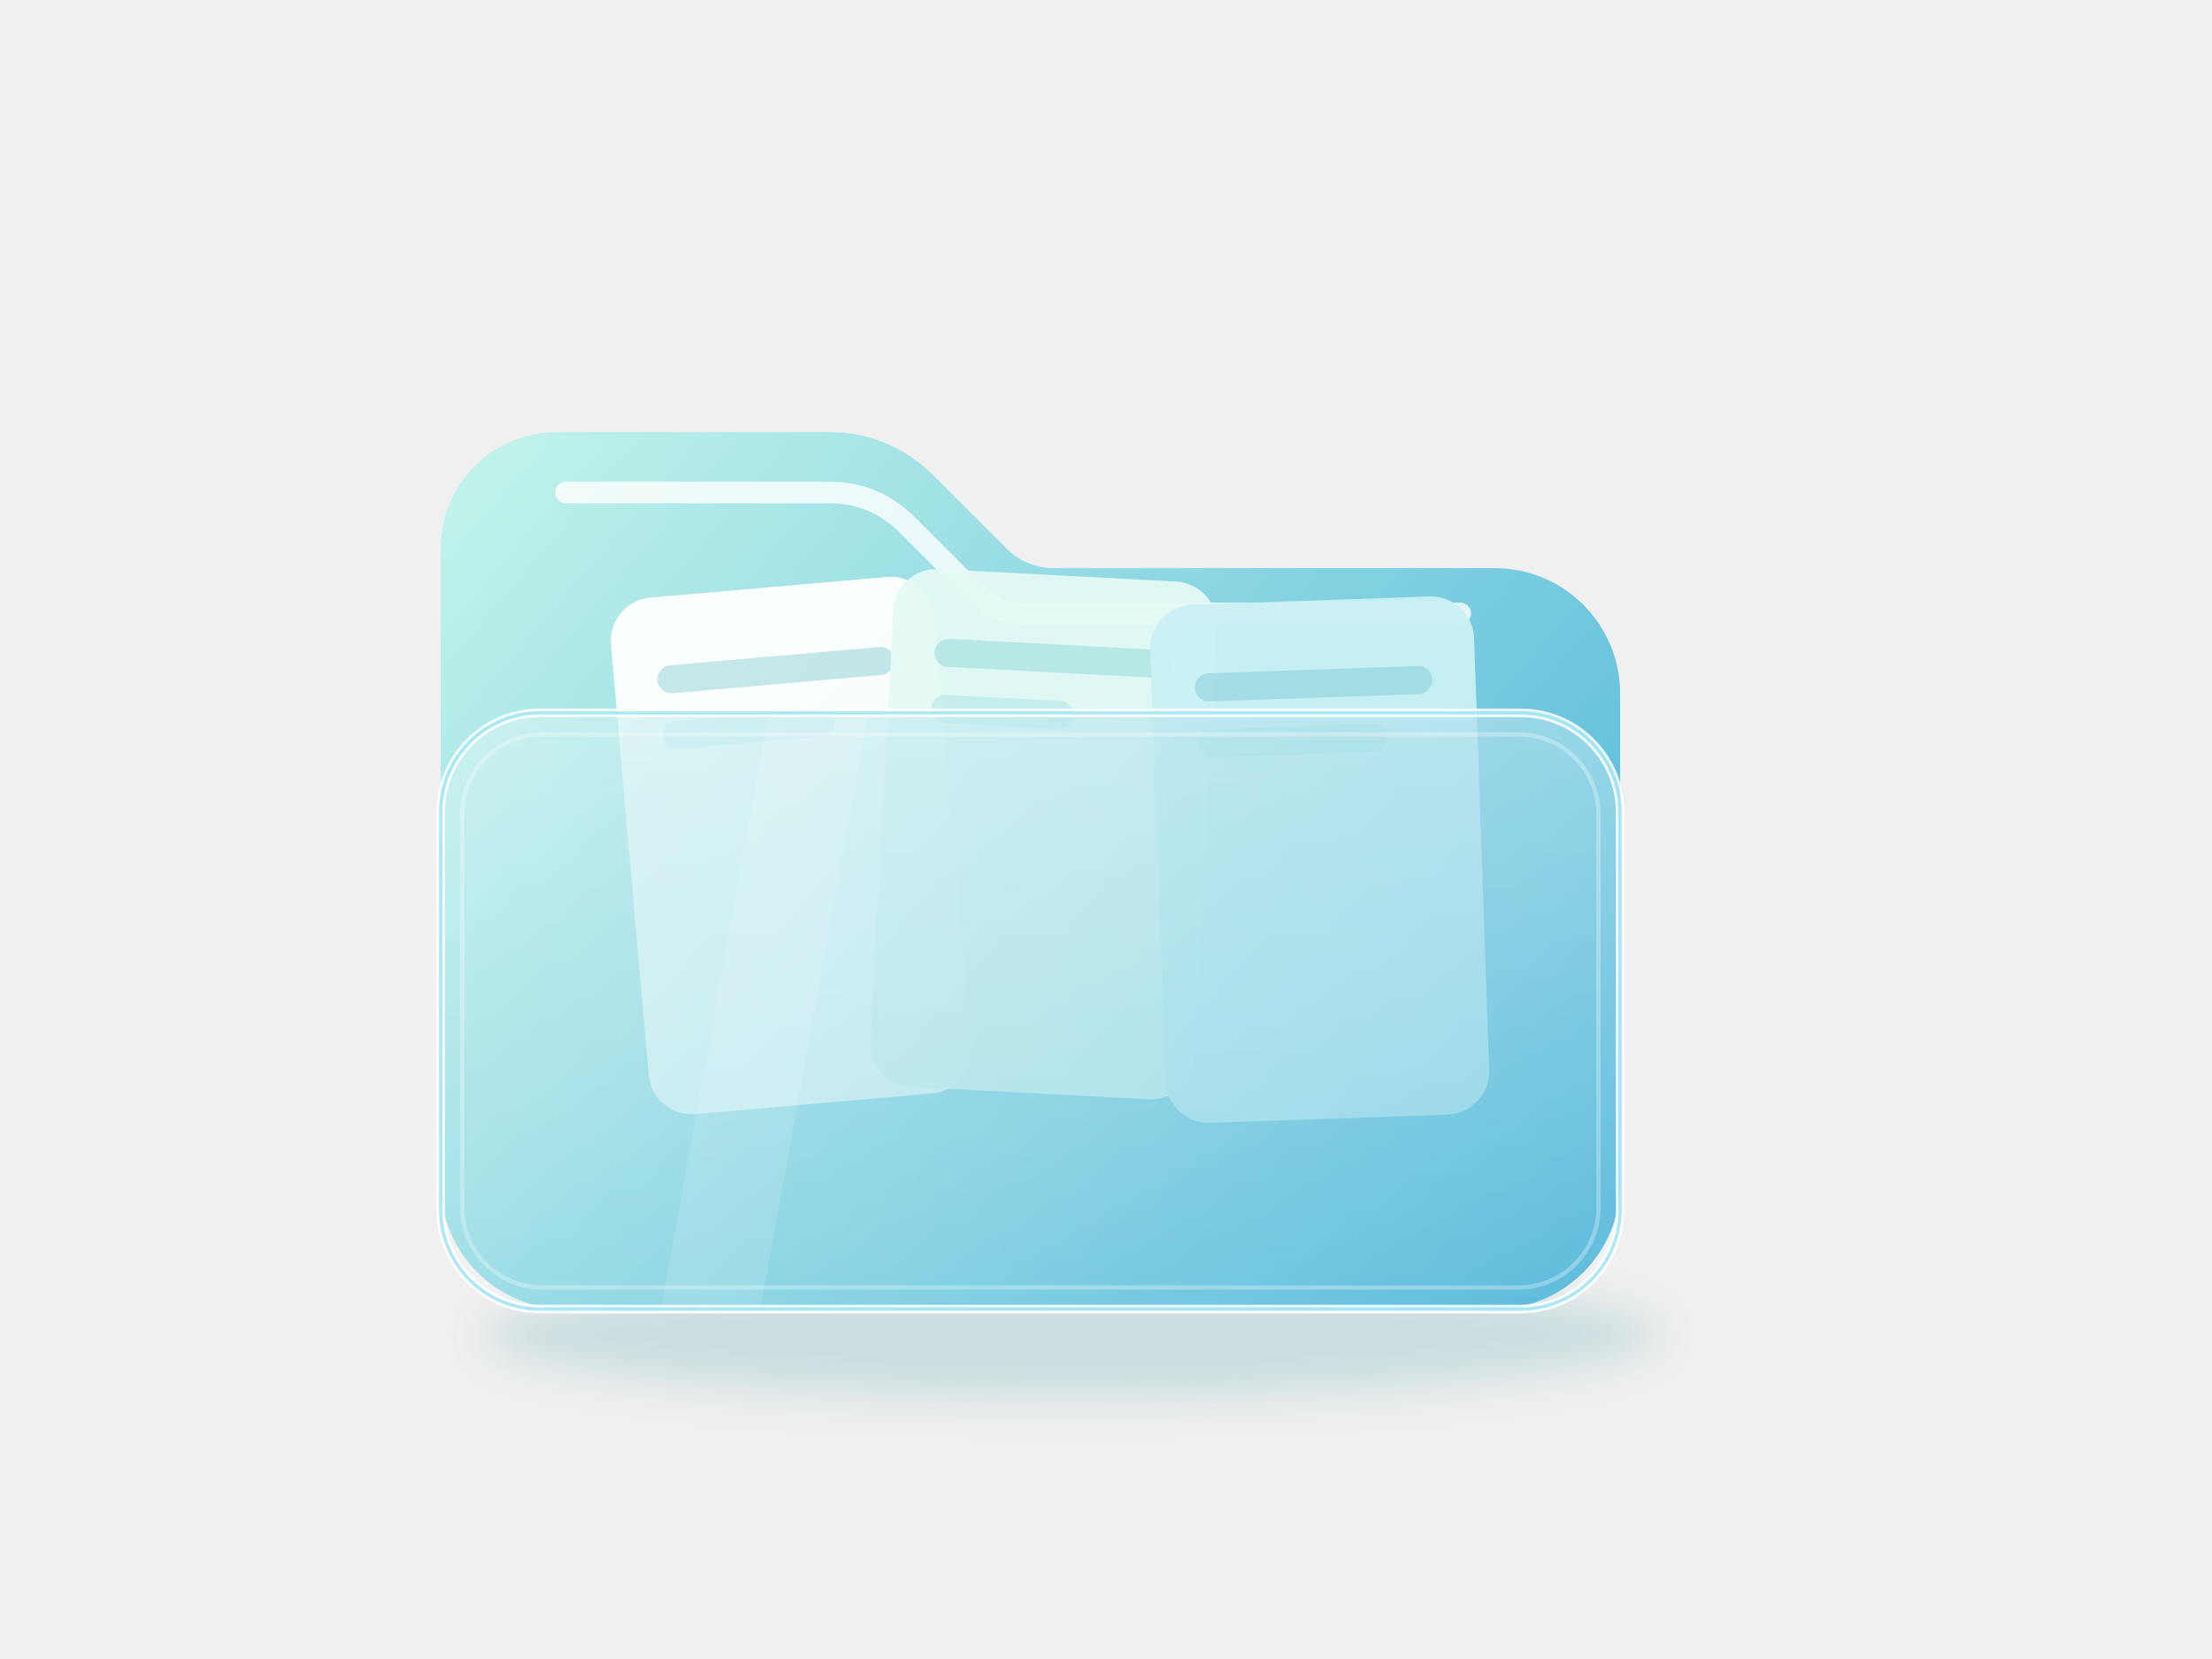
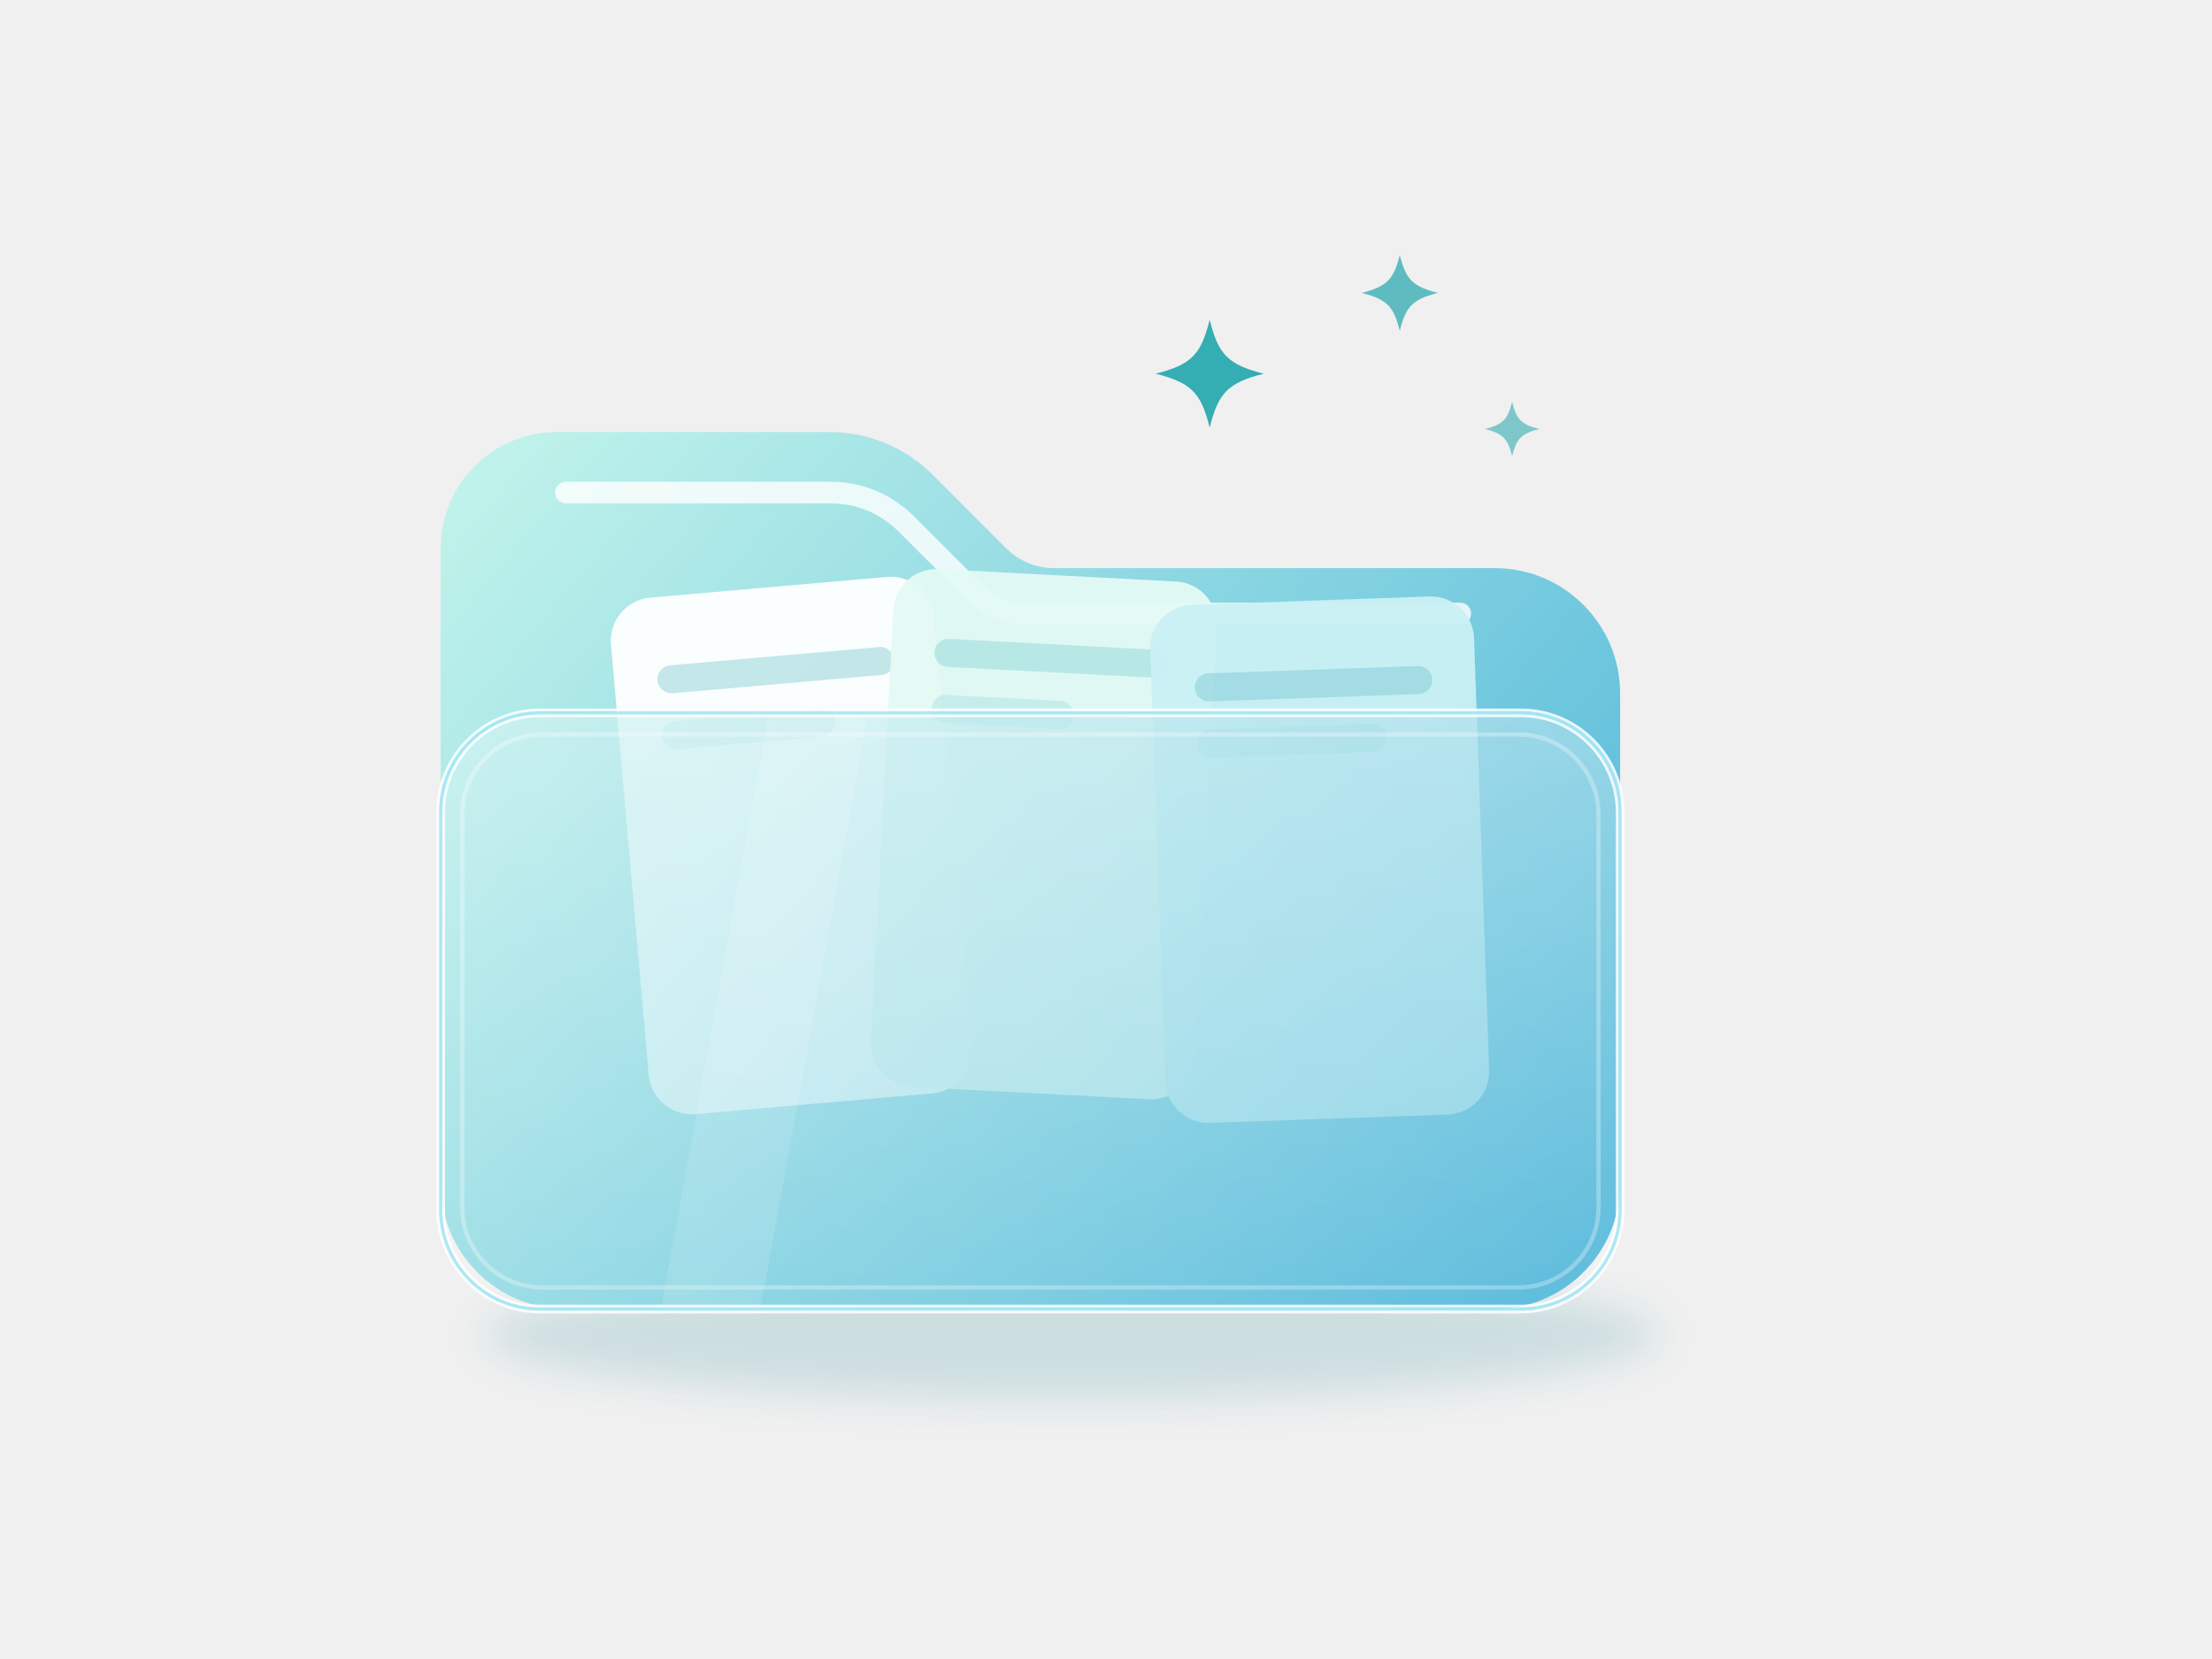
<svg xmlns="http://www.w3.org/2000/svg" xmlns:xlink="http://www.w3.org/1999/xlink" viewBox="0 0 1024 768" width="1024" height="768" fill="none">
  <defs>
    <linearGradient id="e1-body" x1="230" y1="210" x2="700" y2="610" gradientUnits="userSpaceOnUse">
      <stop offset="0" stop-color="#BFF2EA" />
      <stop offset="1" stop-color="#4FB6D9" />
    </linearGradient>
    <linearGradient id="e1-tint" x1="0" y1="330" x2="0" y2="606" gradientUnits="userSpaceOnUse">
      <stop offset="0" stop-color="#FFFFFF" stop-opacity="0.30" />
      <stop offset="1" stop-color="#FFFFFF" stop-opacity="0.10" />
    </linearGradient>
    <filter id="e1-blurM" x="-50%" y="-50%" width="200%" height="200%">
      <feGaussianBlur stdDeviation="9" />
    </filter>
    <path id="e1-bodyPath" d="       M204 254       C204 224 228 200 258 200       H384       C402 200 419 207 432 220       L466 254       C472 260 480 263 488 263       H692       C724 263 750 289 750 321       V548       C750 580 724 606 692 606       H262       C230 606 204 580 204 548       Z" />
    <rect id="e1-glassPath" x="204" y="330" width="546" height="276" rx="46" />
    <rect id="e1-glassInner" x="214" y="340" width="526" height="256" rx="37" />
    <clipPath id="e1-bodyClip">
      <use xlink:href="#e1-bodyPath" href="#e1-bodyPath" />
    </clipPath>
    <clipPath id="e1-glassClip">
      <use xlink:href="#e1-glassPath" href="#e1-glassPath" />
    </clipPath>
    <clipPath id="e1-gapClip">
      <rect x="0" y="0" width="1024" height="330" />
    </clipPath>
    <g id="e1-sheets">
      <g transform="rotate(-5 360 400)">
        <rect x="292" y="272" width="150" height="240" rx="20" fill="#FFFFFF" opacity="0.95" />
        <rect x="312" y="304" width="110" height="13" rx="6.5" fill="#1FA5AC" opacity="0.25" />
        <rect x="312" y="330" width="80" height="13" rx="6.5" fill="#1FA5AC" opacity="0.16" />
      </g>
      <g transform="rotate(3 480 390)">
        <rect x="408" y="266" width="150" height="240" rx="20" fill="#E4FAF5" opacity="0.95" />
        <rect x="428" y="298" width="110" height="13" rx="6.5" fill="#2AB0B6" opacity="0.23" />
        <rect x="428" y="324" width="66" height="13" rx="6.5" fill="#2AB0B6" opacity="0.15" />
      </g>
      <g transform="rotate(-2 610 400)">
        <rect x="536" y="278" width="150" height="240" rx="20" fill="#C9F0F4" opacity="0.95" />
        <rect x="556" y="310" width="110" height="13" rx="6.5" fill="#2196AC" opacity="0.21" />
        <rect x="556" y="336" width="88" height="13" rx="6.5" fill="#2196AC" opacity="0.14" />
      </g>
    </g>
  </defs>
  <ellipse cx="496" cy="618" rx="272" ry="30" fill="#177F92" opacity="0.16" filter="url(#e1-blurM)" />
  <use xlink:href="#e1-bodyPath" href="#e1-bodyPath" fill="url(#e1-body)" />
  <path d="M262 228 H384 C398 228 410 233 420 243 L452 275 C458 281 466 284 474 284 H676" stroke="#FFFFFF" stroke-width="10" stroke-linecap="round" opacity="0.80" />
  <g clip-path="url(#e1-bodyClip)">
    <g clip-path="url(#e1-gapClip)">
      <use xlink:href="#e1-sheets" href="#e1-sheets" />
    </g>
  </g>
  <g clip-path="url(#e1-glassClip)">
    <use xlink:href="#e1-sheets" href="#e1-sheets" opacity="0.45" />
    <use xlink:href="#e1-glassPath" href="#e1-glassPath" fill="url(#e1-tint)" />
    <path d="M356 330 L306 606 H352 L402 330 Z" fill="#FFFFFF" opacity="0.12" />
    <use xlink:href="#e1-glassInner" href="#e1-glassInner" stroke="#FFFFFF" stroke-width="2" opacity="0.30" />
  </g>
  <use xlink:href="#e1-glassPath" href="#e1-glassPath" stroke="#FFFFFF" stroke-opacity="0.85" stroke-width="4" stroke-linejoin="round" />
  <use xlink:href="#e1-glassPath" href="#e1-glassPath" stroke="#35C8E8" stroke-width="1.5" opacity="0.40" stroke-linejoin="round" />
+   <g fill="#1FA5AC">
+     <path d="M560 148 c4 16.2 8.5 20.8 25 25 c-16.5 4.2 -21 8.8 -25 25 c-4 -16.2 -8.5 -20.8 -25 -25 c16.5 -4.2 21 -8.8 25 -25 Z" opacity="0.90" />
+     <path d="M648 118 c2.8 11.4 6 14.6 17.6 17.6 c-11.6 3 -14.8 6.2 -17.6 17.6 c-2.8 -11.4 -6 -14.6 -17.6 -17.6 c11.6 -3 14.8 -6.2 17.6 -17.6 Z" opacity="0.70" />
+     <path d="M700 186 c2 8.2 4.3 10.5 12.6 12.6 c-8.3 2.1 -10.6 4.4 -12.6 12.6 c-2 -8.2 -4.3 -10.5 -12.6 -12.6 c8.3 -2.1 10.6 -4.4 12.6 -12.6 Z" opacity="0.55" />
+   </g>
</svg>
